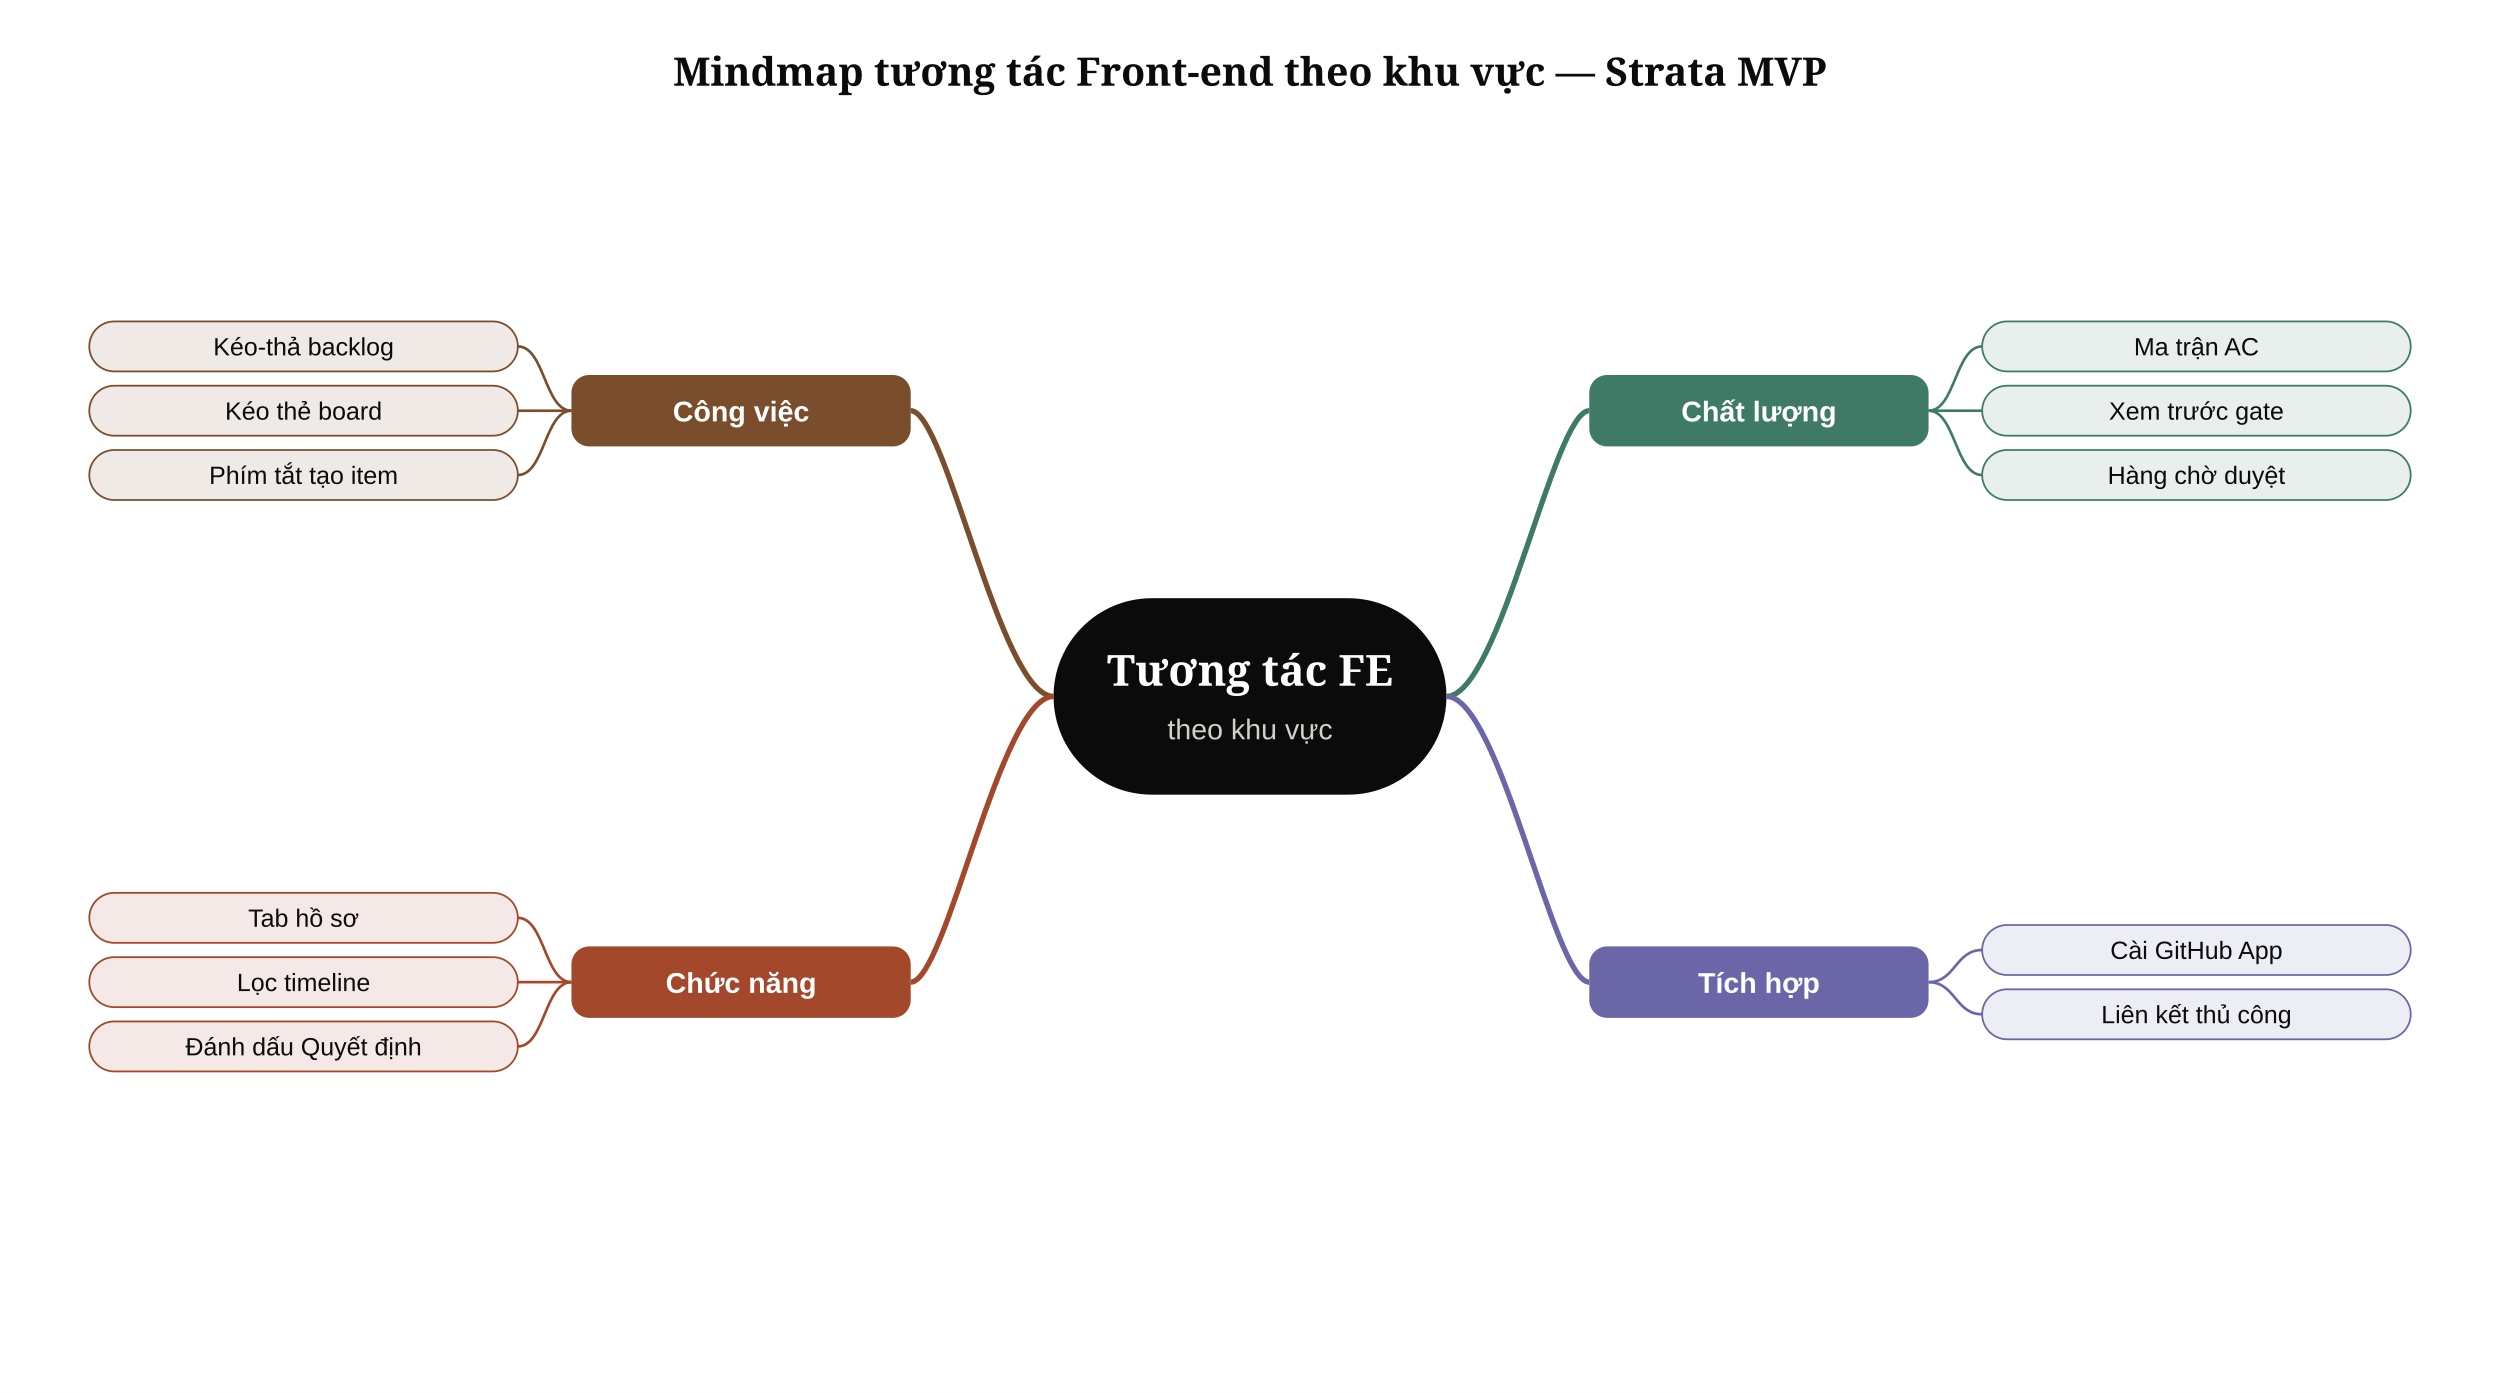
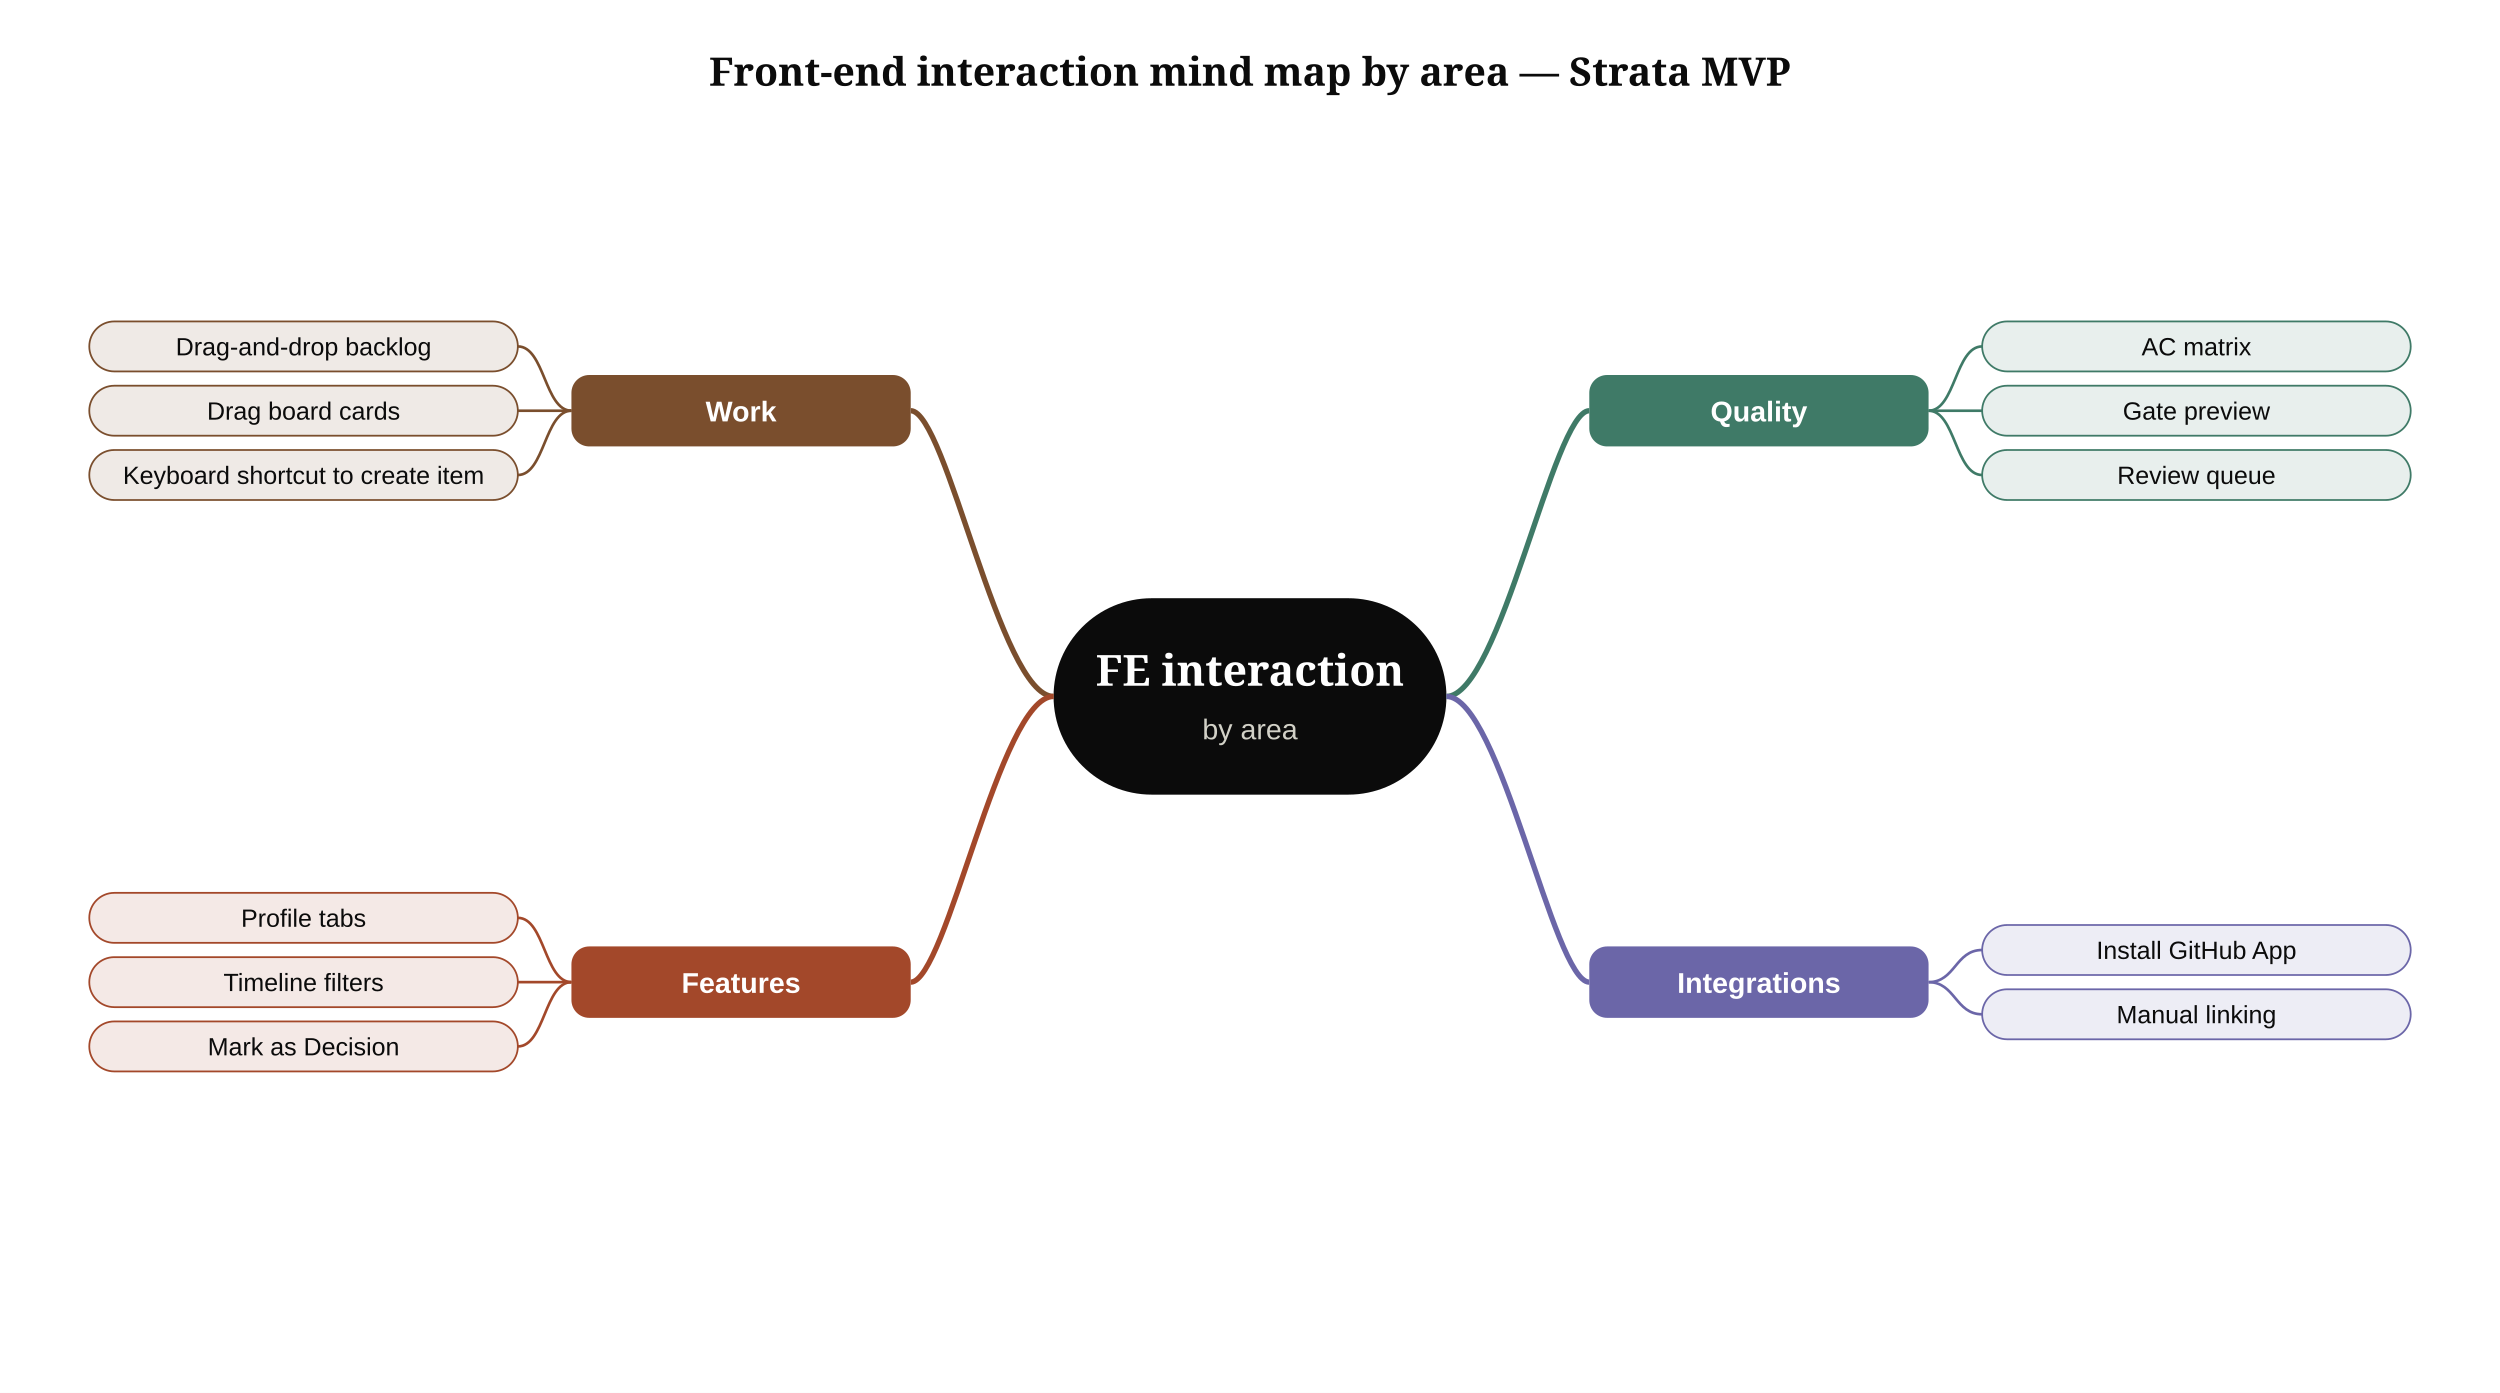
<svg xmlns="http://www.w3.org/2000/svg" width="1400" height="780" viewBox="0 0 1400 780" font-family="IBM Plex Sans, Segoe UI, Arial, sans-serif" role="img" aria-labelledby="title">
  <rect width="1400" height="780" fill="#FFFFFF" />
-   <text x="700" y="48" text-anchor="middle" font-size="22" font-weight="700" font-family="EB Garamond, Noto Serif, Times New Roman, serif" fill="#0B0B0B">Mindmap tương tác Front-end theo khu vực — Strata MVP</text>
+   <text x="700" y="48" text-anchor="middle" font-size="22" font-weight="700" font-family="EB Garamond, Noto Serif, Times New Roman, serif" fill="#0B0B0B">Front-end interaction mind map by area — Strata MVP</text>
  <rect x="590" y="335" width="220" height="110" rx="55" fill="#0B0B0B" />
-   <text x="700" y="384" text-anchor="middle" font-size="24" font-weight="700" font-family="EB Garamond, Noto Serif, Times New Roman, serif" fill="#FFFFFF">Tương tác FE</text>
-   <text x="700" y="414" text-anchor="middle" font-size="16" fill="#D2D1C7">theo khu vực</text>
+   <text x="700" y="384" text-anchor="middle" font-size="24" font-weight="700" font-family="EB Garamond, Noto Serif, Times New Roman, serif" fill="#FFFFFF">FE interaction</text>
+   <text x="700" y="414" text-anchor="middle" font-size="16" fill="#D2D1C7">by area</text>
  <path d="M 590 390 C 560 390, 530 230, 510 230" fill="none" stroke="#7A4E2D" stroke-width="3" />
  <rect x="320" y="210" width="190" height="40" rx="10" fill="#7A4E2D" />
-   <text x="415" y="236" text-anchor="middle" font-size="16" font-weight="700" fill="#FFFFFF">Công việc</text>
+   <text x="415" y="236" text-anchor="middle" font-size="16" font-weight="700" fill="#FFFFFF">Work</text>
  <path d="M 320 230 C 305 230, 305 194, 290 194" fill="none" stroke="#7A4E2D" stroke-width="1.5" />
  <rect x="50" y="180" width="240" height="28" rx="14" fill="#7A4E2D" fill-opacity="0.12" stroke="#7A4E2D" stroke-width="1" />
-   <text x="170" y="199" text-anchor="middle" font-size="14" fill="#0B0B0B">Kéo-thả backlog</text>
+   <text x="170" y="199" text-anchor="middle" font-size="14" fill="#0B0B0B">Drag-and-drop backlog</text>
  <path d="M 320 230 C 305 230, 305 230, 290 230" fill="none" stroke="#7A4E2D" stroke-width="1.5" />
  <rect x="50" y="216" width="240" height="28" rx="14" fill="#7A4E2D" fill-opacity="0.12" stroke="#7A4E2D" stroke-width="1" />
-   <text x="170" y="235" text-anchor="middle" font-size="14" fill="#0B0B0B">Kéo thẻ board</text>
+   <text x="170" y="235" text-anchor="middle" font-size="14" fill="#0B0B0B">Drag board cards</text>
  <path d="M 320 230 C 305 230, 305 266, 290 266" fill="none" stroke="#7A4E2D" stroke-width="1.5" />
  <rect x="50" y="252" width="240" height="28" rx="14" fill="#7A4E2D" fill-opacity="0.12" stroke="#7A4E2D" stroke-width="1" />
-   <text x="170" y="271" text-anchor="middle" font-size="14" fill="#0B0B0B">Phím tắt tạo item</text>
+   <text x="170" y="271" text-anchor="middle" font-size="14" fill="#0B0B0B">Keyboard shortcut to create item</text>
  <path d="M 590 390 C 560 390, 530 550, 510 550" fill="none" stroke="#A3482A" stroke-width="3" />
  <rect x="320" y="530" width="190" height="40" rx="10" fill="#A3482A" />
-   <text x="415" y="556" text-anchor="middle" font-size="16" font-weight="700" fill="#FFFFFF">Chức năng</text>
+   <text x="415" y="556" text-anchor="middle" font-size="16" font-weight="700" fill="#FFFFFF">Features</text>
  <path d="M 320 550 C 305 550, 305 514, 290 514" fill="none" stroke="#A3482A" stroke-width="1.5" />
  <rect x="50" y="500" width="240" height="28" rx="14" fill="#A3482A" fill-opacity="0.12" stroke="#A3482A" stroke-width="1" />
-   <text x="170" y="519" text-anchor="middle" font-size="14" fill="#0B0B0B">Tab hồ sơ</text>
+   <text x="170" y="519" text-anchor="middle" font-size="14" fill="#0B0B0B">Profile tabs</text>
  <path d="M 320 550 C 305 550, 305 550, 290 550" fill="none" stroke="#A3482A" stroke-width="1.5" />
  <rect x="50" y="536" width="240" height="28" rx="14" fill="#A3482A" fill-opacity="0.12" stroke="#A3482A" stroke-width="1" />
-   <text x="170" y="555" text-anchor="middle" font-size="14" fill="#0B0B0B">Lọc timeline</text>
+   <text x="170" y="555" text-anchor="middle" font-size="14" fill="#0B0B0B">Timeline filters</text>
  <path d="M 320 550 C 305 550, 305 586, 290 586" fill="none" stroke="#A3482A" stroke-width="1.5" />
  <rect x="50" y="572" width="240" height="28" rx="14" fill="#A3482A" fill-opacity="0.12" stroke="#A3482A" stroke-width="1" />
-   <text x="170" y="591" text-anchor="middle" font-size="14" fill="#0B0B0B">Đánh dấu Quyết định</text>
+   <text x="170" y="591" text-anchor="middle" font-size="14" fill="#0B0B0B">Mark as Decision</text>
  <path d="M 810 390 C 840 390, 870 230, 890 230" fill="none" stroke="#3F7A67" stroke-width="3" />
  <rect x="890" y="210" width="190" height="40" rx="10" fill="#3F7A67" />
-   <text x="985" y="236" text-anchor="middle" font-size="16" font-weight="700" fill="#FFFFFF">Chất lượng</text>
+   <text x="985" y="236" text-anchor="middle" font-size="16" font-weight="700" fill="#FFFFFF">Quality</text>
  <path d="M 1080 230 C 1095 230, 1095 194, 1110 194" fill="none" stroke="#3F7A67" stroke-width="1.5" />
  <rect x="1110" y="180" width="240" height="28" rx="14" fill="#3F7A67" fill-opacity="0.12" stroke="#3F7A67" stroke-width="1" />
-   <text x="1230" y="199" text-anchor="middle" font-size="14" fill="#0B0B0B">Ma trận AC</text>
+   <text x="1230" y="199" text-anchor="middle" font-size="14" fill="#0B0B0B">AC matrix</text>
  <path d="M 1080 230 C 1095 230, 1095 230, 1110 230" fill="none" stroke="#3F7A67" stroke-width="1.5" />
  <rect x="1110" y="216" width="240" height="28" rx="14" fill="#3F7A67" fill-opacity="0.12" stroke="#3F7A67" stroke-width="1" />
-   <text x="1230" y="235" text-anchor="middle" font-size="14" fill="#0B0B0B">Xem trước gate</text>
+   <text x="1230" y="235" text-anchor="middle" font-size="14" fill="#0B0B0B">Gate preview</text>
  <path d="M 1080 230 C 1095 230, 1095 266, 1110 266" fill="none" stroke="#3F7A67" stroke-width="1.5" />
  <rect x="1110" y="252" width="240" height="28" rx="14" fill="#3F7A67" fill-opacity="0.12" stroke="#3F7A67" stroke-width="1" />
-   <text x="1230" y="271" text-anchor="middle" font-size="14" fill="#0B0B0B">Hàng chờ duyệt</text>
+   <text x="1230" y="271" text-anchor="middle" font-size="14" fill="#0B0B0B">Review queue</text>
  <path d="M 810 390 C 840 390, 870 550, 890 550" fill="none" stroke="#6B66A8" stroke-width="3" />
  <rect x="890" y="530" width="190" height="40" rx="10" fill="#6B66A8" />
-   <text x="985" y="556" text-anchor="middle" font-size="16" font-weight="700" fill="#FFFFFF">Tích hợp</text>
+   <text x="985" y="556" text-anchor="middle" font-size="16" font-weight="700" fill="#FFFFFF">Integrations</text>
  <path d="M 1080 550 C 1095 550, 1095 532, 1110 532" fill="none" stroke="#6B66A8" stroke-width="1.5" />
  <rect x="1110" y="518" width="240" height="28" rx="14" fill="#6B66A8" fill-opacity="0.12" stroke="#6B66A8" stroke-width="1" />
-   <text x="1230" y="537" text-anchor="middle" font-size="14" fill="#0B0B0B">Cài GitHub App</text>
+   <text x="1230" y="537" text-anchor="middle" font-size="14" fill="#0B0B0B">Install GitHub App</text>
  <path d="M 1080 550 C 1095 550, 1095 568, 1110 568" fill="none" stroke="#6B66A8" stroke-width="1.5" />
  <rect x="1110" y="554" width="240" height="28" rx="14" fill="#6B66A8" fill-opacity="0.12" stroke="#6B66A8" stroke-width="1" />
-   <text x="1230" y="573" text-anchor="middle" font-size="14" fill="#0B0B0B">Liên kết thủ công</text>
+   <text x="1230" y="573" text-anchor="middle" font-size="14" fill="#0B0B0B">Manual linking</text>
</svg>
